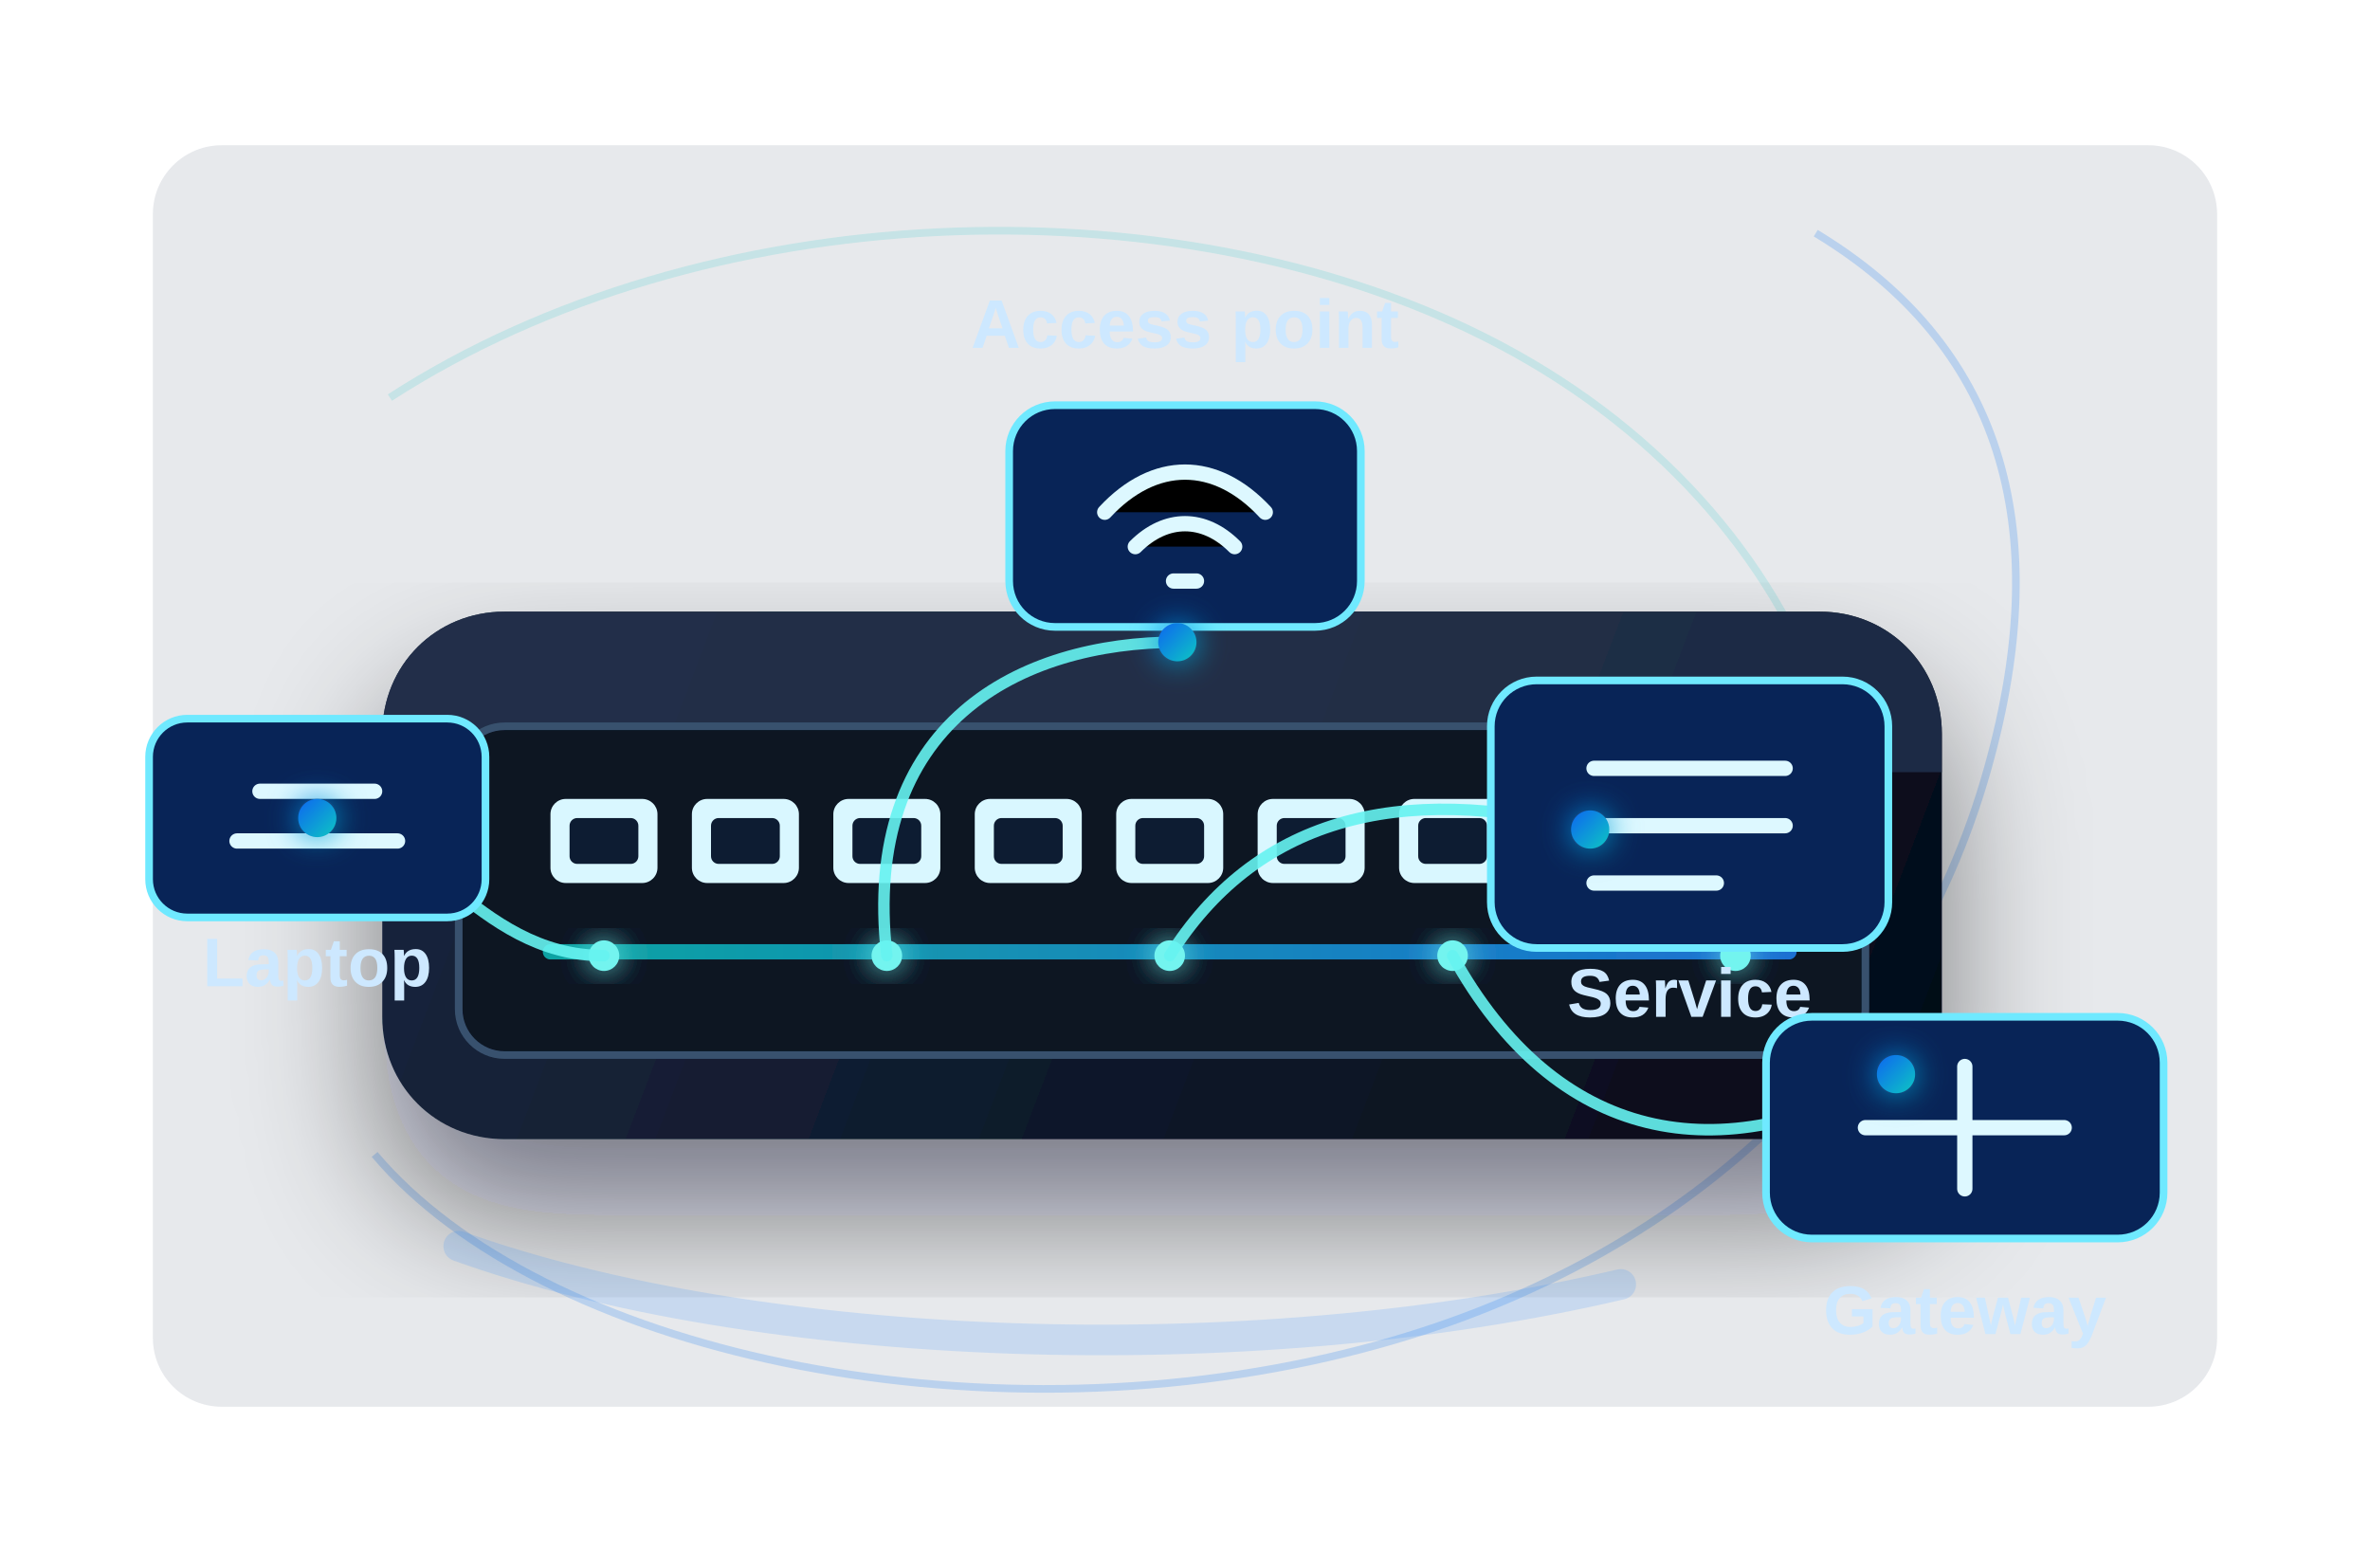
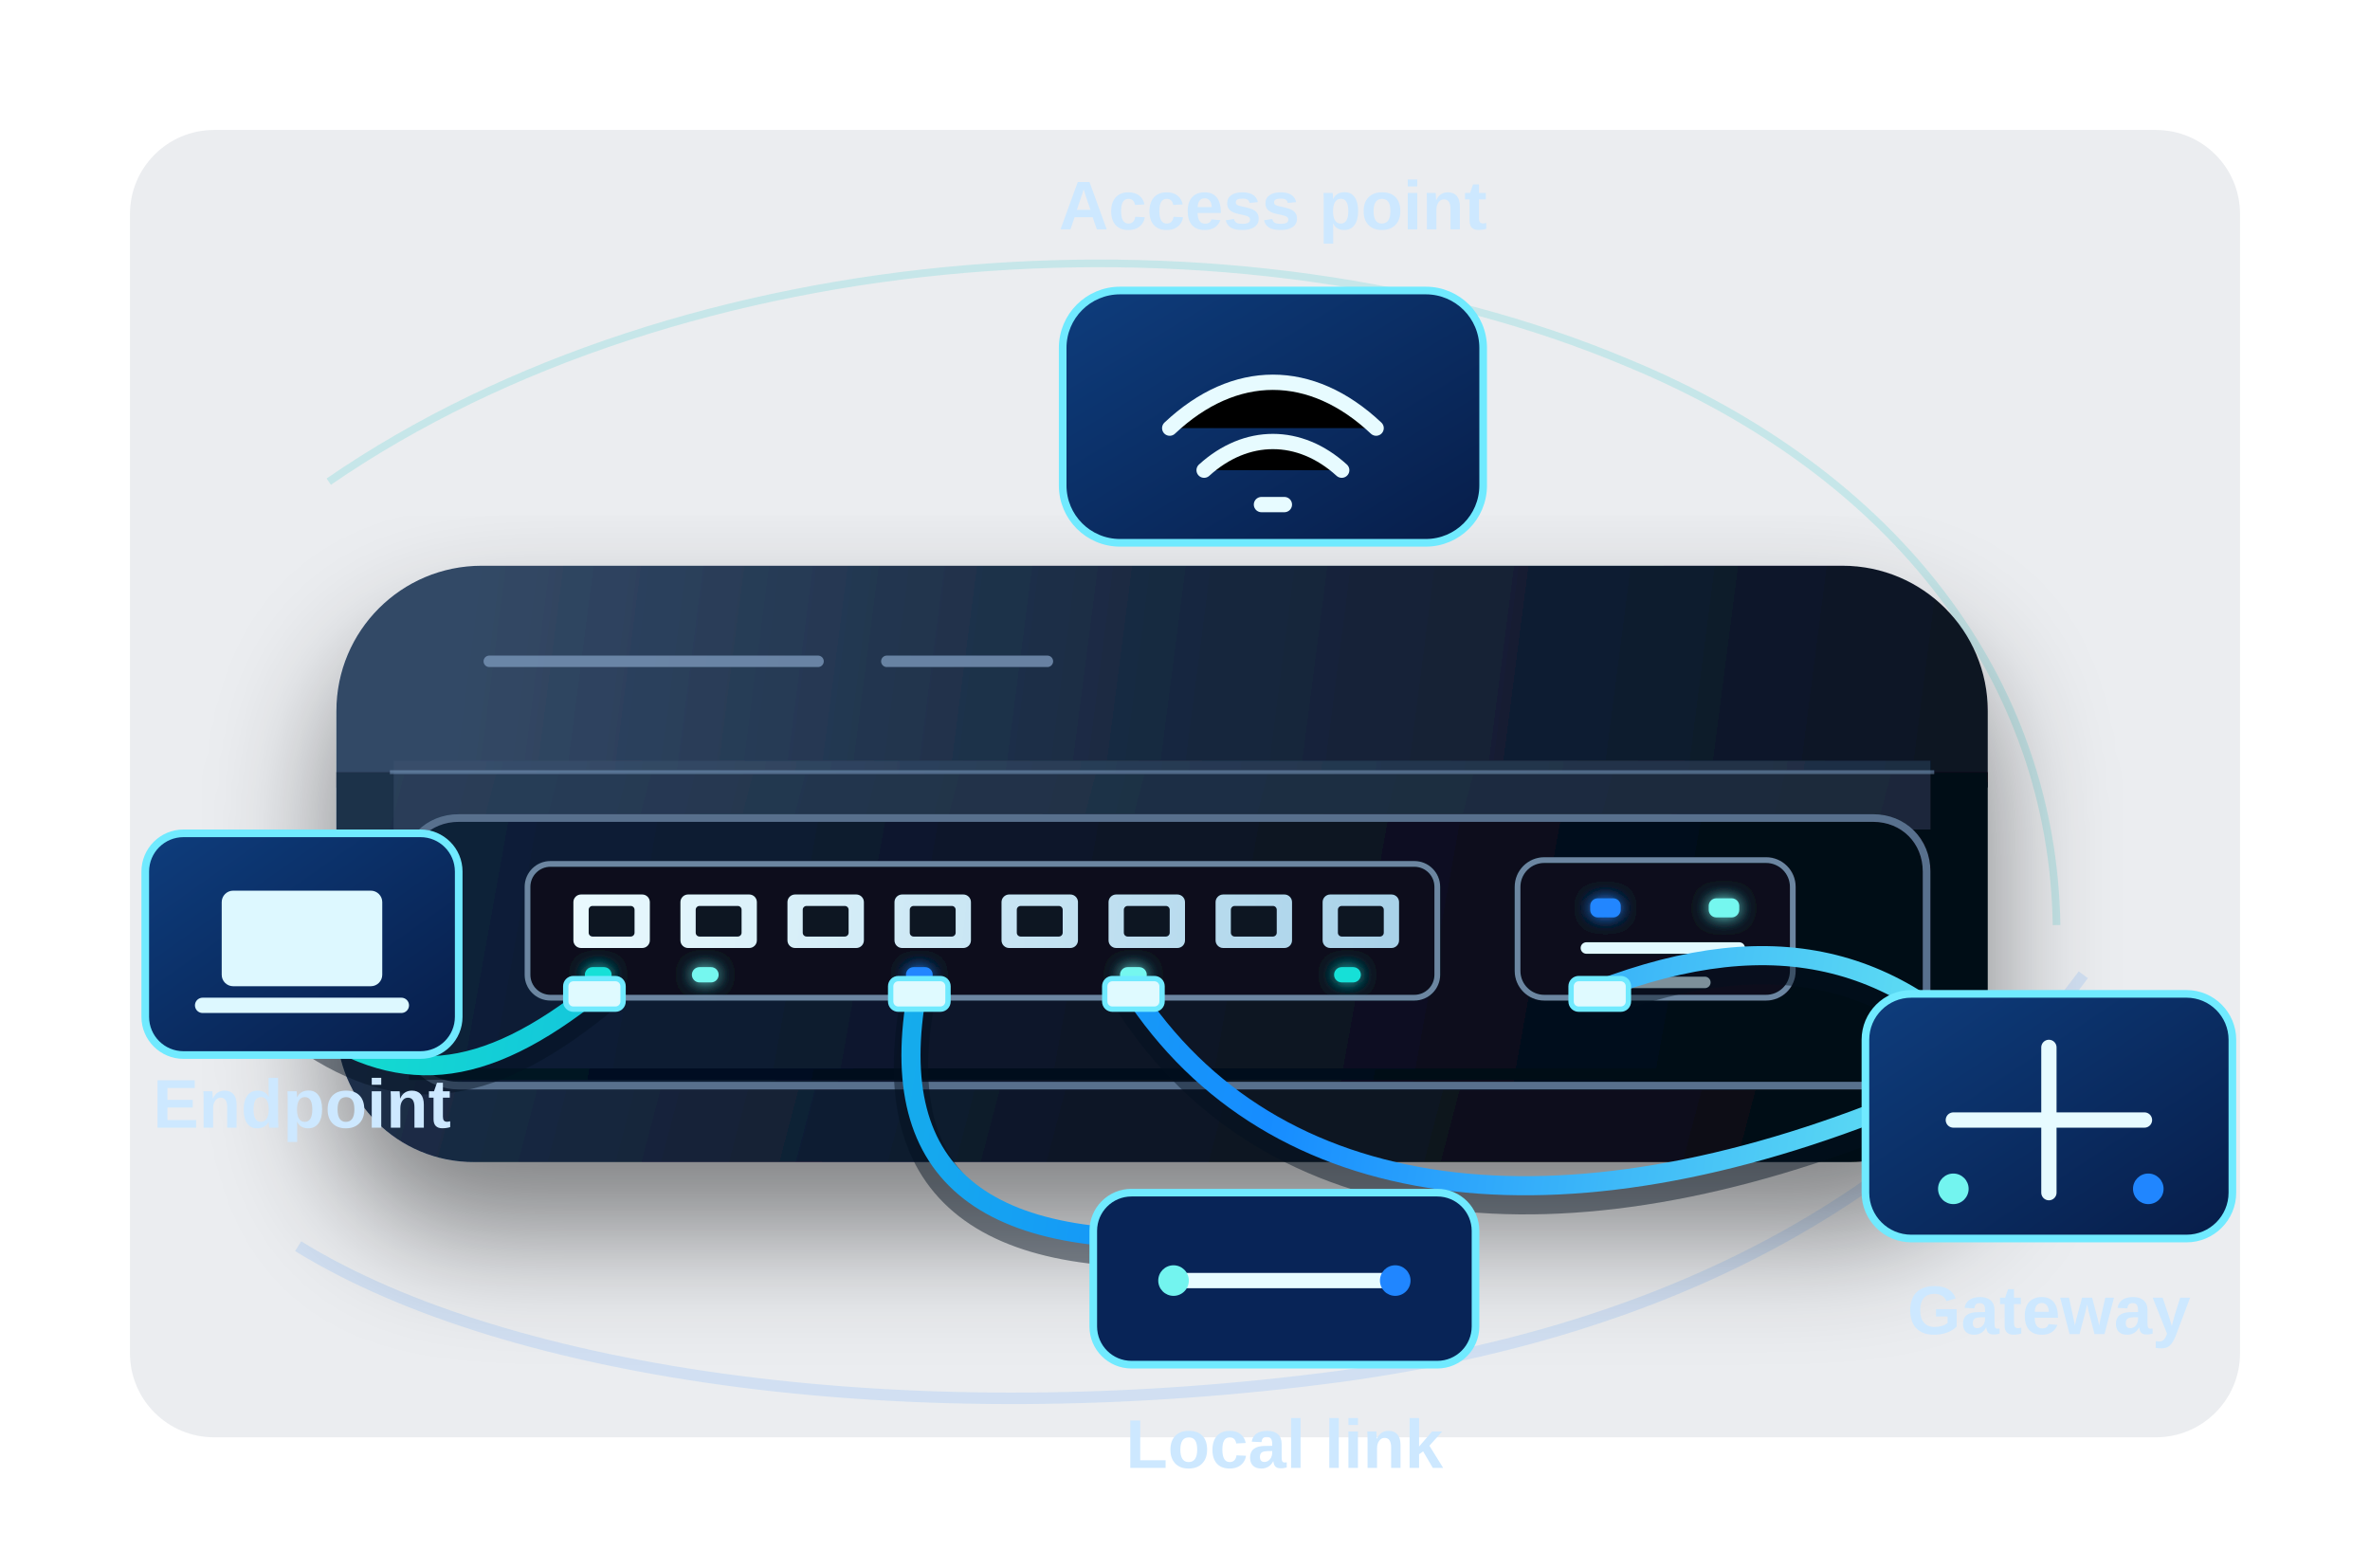
<svg xmlns="http://www.w3.org/2000/svg" width="620" height="410" viewBox="0 0 620 410" role="img" aria-labelledby="title desc">
  <defs>
-     <linearGradient id="switchBody" x1="128" y1="142" x2="512" y2="288" gradientUnits="userSpaceOnUse">
-       <stop stop-color="#18253C" />
-       <stop offset="0.55" stop-color="#0D1728" />
-       <stop offset="1" stop-color="#050C18" />
+     <linearGradient id="switchTop" x1="124" y1="146" x2="512" y2="196" gradientUnits="userSpaceOnUse">
+       <stop stop-color="#334966" />
+       <stop offset="0.48" stop-color="#17283F" />
+       <stop offset="1" stop-color="#0A1323" />
    </linearGradient>
-     <linearGradient id="portGlow" x1="146" y1="220" x2="474" y2="220" gradientUnits="userSpaceOnUse">
-       <stop stop-color="#10C6C3" />
-       <stop offset="1" stop-color="#2086FF" />
+     <linearGradient id="switchFace" x1="104" y1="194" x2="514" y2="302" gradientUnits="userSpaceOnUse">
+       <stop stop-color="#1D304A" />
+       <stop offset="0.46" stop-color="#0B1728" />
+       <stop offset="1" stop-color="#050A13" />
    </linearGradient>
-     <linearGradient id="card" x1="0" y1="0" x2="1" y2="1">
-       <stop stop-color="#0B66F0" />
-       <stop offset="1" stop-color="#10C6C3" />
+     <linearGradient id="frontPlate" x1="126" y1="208" x2="492" y2="274" gradientUnits="userSpaceOnUse">
+       <stop stop-color="#0E2038" />
+       <stop offset="1" stop-color="#040914" />
    </linearGradient>
-     <filter id="softShadow" x="-20%" y="-20%" width="140%" height="150%">
-       <feDropShadow dx="0" dy="20" stdDeviation="18" flood-color="#010713" flood-opacity="0.48" />
+     <linearGradient id="portFace" x1="144" y1="222" x2="362" y2="248" gradientUnits="userSpaceOnUse">
+       <stop stop-color="#ECFBFF" />
+       <stop offset="1" stop-color="#A9D2E9" />
+     </linearGradient>
+     <linearGradient id="cableBlue" x1="102" y1="258" x2="544" y2="326" gradientUnits="userSpaceOnUse">
+       <stop stop-color="#13D8D1" />
+       <stop offset="0.52" stop-color="#168CFF" />
+       <stop offset="1" stop-color="#73F4EF" />
+     </linearGradient>
+     <linearGradient id="deviceFill" x1="0" y1="0" x2="1" y2="1">
+       <stop stop-color="#0E3D7D" />
+       <stop offset="1" stop-color="#071D49" />
+     </linearGradient>
+     <filter id="deviceShadow" x="-20%" y="-20%" width="140%" height="160%">
+       <feDropShadow dx="0" dy="18" stdDeviation="16" flood-color="#010713" flood-opacity="0.46" />
    </filter>
-     <filter id="glow" x="-40%" y="-40%" width="180%" height="180%">
-       <feGaussianBlur stdDeviation="4" result="blur" />
+     <filter id="smallGlow" x="-70%" y="-70%" width="240%" height="240%">
+       <feGaussianBlur stdDeviation="2.1" result="blur" />
      <feMerge>
        <feMergeNode in="blur" />
        <feMergeNode in="SourceGraphic" />
      </feMerge>
    </filter>
  </defs>
-   <rect x="40" y="38" width="540" height="330" rx="18" fill="#061A3E" opacity="0.1" />
-   <path d="M98 302C142 354 255 378 352 354c86-21 147-78 168-153 18-64 3-111-45-140" fill="none" stroke="#1D7DF0" stroke-width="2" opacity="0.22" />
-   <path d="M102 104c82-53 204-57 286-16 90 45 123 141 77 218" fill="none" stroke="#10C6C3" stroke-width="2" opacity="0.16" />
-   <g filter="url(#softShadow)">
-     <path d="M132 160h344c18 0 32 14 32 32v74c0 18-14 32-32 32H132c-18 0-32-14-32-32v-74c0-18 14-32 32-32Z" fill="url(#switchBody)" />
-     <path d="M132 160h344c18 0 32 14 32 32v10H100v-10c0-18 14-32 32-32Z" fill="#23314A" opacity="0.86" />
-     <rect x="120" y="190" width="368" height="86" rx="12" fill="#0A1322" stroke="#38516E" stroke-width="2" />
-     <g fill="#D9F7FF">
-       <rect x="144" y="209" width="28" height="22" rx="4" />
-       <rect x="181" y="209" width="28" height="22" rx="4" />
-       <rect x="218" y="209" width="28" height="22" rx="4" />
-       <rect x="255" y="209" width="28" height="22" rx="4" />
-       <rect x="292" y="209" width="28" height="22" rx="4" />
-       <rect x="329" y="209" width="28" height="22" rx="4" />
-       <rect x="366" y="209" width="28" height="22" rx="4" />
-       <rect x="403" y="209" width="28" height="22" rx="4" />
-       <rect x="440" y="209" width="28" height="22" rx="4" />
-     </g>
-     <g fill="#0F1D33">
-       <rect x="149" y="214" width="18" height="12" rx="2" />
-       <rect x="186" y="214" width="18" height="12" rx="2" />
-       <rect x="223" y="214" width="18" height="12" rx="2" />
-       <rect x="260" y="214" width="18" height="12" rx="2" />
-       <rect x="297" y="214" width="18" height="12" rx="2" />
-       <rect x="334" y="214" width="18" height="12" rx="2" />
-       <rect x="371" y="214" width="18" height="12" rx="2" />
-       <rect x="408" y="214" width="18" height="12" rx="2" />
-       <rect x="445" y="214" width="18" height="12" rx="2" />
-     </g>
-     <path d="M144 249h324" stroke="url(#portGlow)" stroke-width="4" stroke-linecap="round" opacity="0.8" />
-     <g fill="#73F4EF" filter="url(#glow)">
-       <circle cx="158" cy="250" r="4" />
-       <circle cx="232" cy="250" r="4" />
-       <circle cx="306" cy="250" r="4" />
-       <circle cx="380" cy="250" r="4" />
-       <circle cx="454" cy="250" r="4" />
+   <rect x="34" y="34" width="552" height="342" rx="22" fill="#061A3E" opacity="0.08" />
+   <path d="M78 326c55 34 161 49 273 34 87-12 151-47 194-105" fill="none" stroke="#2086FF" stroke-width="3" opacity="0.13" />
+   <path d="M86 126c93-64 238-74 340-31 70 29 111 83 112 147" fill="none" stroke="#10C6C3" stroke-width="2" opacity="0.17" />
+   <g filter="url(#deviceShadow)">
+     <path d="M126 148h356c21 0 38 17 38 38v20H88v-20c0-21 17-38 38-38Z" fill="url(#switchTop)" />
+     <path d="M88 202h432v66c0 20-16 36-36 36H124c-20 0-36-16-36-36v-66Z" fill="url(#switchFace)" />
+     <path d="M103 199h402v18H103Z" fill="#405873" opacity="0.38" />
+     <path d="M120 214h370c8 0 14 6 14 14v42c0 8-6 14-14 14H120c-8 0-14-6-14-14v-42c0-8 6-14 14-14Z" fill="url(#frontPlate)" stroke="#58708D" stroke-width="2" />
+     <path d="M128 173h86M232 173h42" stroke="#7894B6" stroke-width="3" stroke-linecap="round" opacity="0.82" />
+     <path d="M102 202h404" stroke="#7FA2C7" stroke-width="1" opacity="0.5" />
+     <path d="M107 281h394" stroke="#000814" stroke-width="3" opacity="0.58" />
+     <g>
+       <rect x="138" y="226" width="238" height="35" rx="6" fill="#07101D" stroke="#6C86A1" stroke-width="1.5" />
+       <rect x="397" y="225" width="72" height="36" rx="7" fill="#07101D" stroke="#6C86A1" stroke-width="1.5" />
+       <g fill="url(#portFace)">
+         <rect x="150" y="234" width="20" height="14" rx="2" />
+         <rect x="178" y="234" width="20" height="14" rx="2" />
+         <rect x="206" y="234" width="20" height="14" rx="2" />
+         <rect x="234" y="234" width="20" height="14" rx="2" />
+         <rect x="262" y="234" width="20" height="14" rx="2" />
+         <rect x="290" y="234" width="20" height="14" rx="2" />
+         <rect x="318" y="234" width="20" height="14" rx="2" />
+         <rect x="346" y="234" width="20" height="14" rx="2" />
+       </g>
+       <g fill="#0A1323">
+         <rect x="154" y="237" width="12" height="8" rx="1" />
+         <rect x="182" y="237" width="12" height="8" rx="1" />
+         <rect x="210" y="237" width="12" height="8" rx="1" />
+         <rect x="238" y="237" width="12" height="8" rx="1" />
+         <rect x="266" y="237" width="12" height="8" rx="1" />
+         <rect x="294" y="237" width="12" height="8" rx="1" />
+         <rect x="322" y="237" width="12" height="8" rx="1" />
+         <rect x="350" y="237" width="12" height="8" rx="1" />
+       </g>
+       <g filter="url(#smallGlow)">
+         <rect x="153" y="253" width="7" height="4" rx="2" fill="#14E0D7" />
+         <rect x="181" y="253" width="7" height="4" rx="2" fill="#75F7EF" />
+         <rect x="237" y="253" width="7" height="4" rx="2" fill="#2086FF" />
+         <rect x="293" y="253" width="7" height="4" rx="2" fill="#75F7EF" />
+         <rect x="349" y="253" width="7" height="4" rx="2" fill="#14E0D7" />
+         <rect x="416" y="235" width="8" height="5" rx="2" fill="#2086FF" />
+         <rect x="447" y="235" width="8" height="5" rx="2" fill="#75F7EF" />
+       </g>
+       <path d="M415 248h40M415 257h31" stroke="#E2FAFF" stroke-width="3" stroke-linecap="round" />
    </g>
  </g>
-   <g fill="none" stroke="#66F3F1" stroke-width="3" stroke-linecap="round" stroke-linejoin="round" opacity="0.9">
-     <path d="M158 250C124 250 110 214 83 214" />
-     <path d="M232 250c-7-61 35-82 76-82" />
-     <path d="M306 250c22-35 59-46 110-33" />
-     <path d="M380 250c27 49 70 57 116 31" />
+   <g fill="none" stroke="#02101F" stroke-width="9" stroke-linecap="round" stroke-linejoin="round" opacity="0.45">
+     <path d="M156 262C126 286 104 288 78 269" />
+     <path d="M240 262c-9 49 18 70 82 64" />
+     <path d="M296 262c37 57 112 66 202 29" />
+     <path d="M418 262c47-18 81-9 110 27" />
+   </g>
+   <g fill="none" stroke="url(#cableBlue)" stroke-width="5" stroke-linecap="round" stroke-linejoin="round">
+     <path d="M156 259C126 283 104 285 78 266" />
+     <path d="M240 259c-9 49 18 70 82 64" />
+     <path d="M296 259c37 57 112 66 202 29" />
+     <path d="M418 259c47-18 81-9 110 27" />
+   </g>
+   <g fill="#DFFAFF" stroke="#70EAFF" stroke-width="1.4">
+     <rect x="148" y="256" width="15" height="8" rx="2" />
+     <rect x="233" y="256" width="15" height="8" rx="2" />
+     <rect x="289" y="256" width="15" height="8" rx="2" />
+     <rect x="411" y="256" width="15" height="8" rx="2" />
  </g>
  <g>
-     <rect x="39" y="188" width="88" height="52" rx="10" fill="#082457" stroke="#6FE9FF" stroke-width="2" />
-     <path d="M62 220h42M68 207h30" stroke="#DDF8FF" stroke-width="4" stroke-linecap="round" />
-     <text x="83" y="258" text-anchor="middle" fill="#CDE8FF" font-size="18" font-family="Segoe UI, Arial" font-weight="700">Laptop</text>
+     <rect x="38" y="218" width="82" height="58" rx="10" fill="url(#deviceFill)" stroke="#70EAFF" stroke-width="2" />
+     <rect x="58" y="233" width="42" height="25" rx="3" fill="#DDF8FF" />
+     <path d="M53 263h52" stroke="#DDF8FF" stroke-width="4" stroke-linecap="round" />
+     <text x="79" y="295" text-anchor="middle" fill="#CDE8FF" font-size="18" font-family="Segoe UI, Arial" font-weight="600">Endpoint</text>
  </g>
  <g>
-     <rect x="264" y="106" width="92" height="58" rx="12" fill="#082457" stroke="#6FE9FF" stroke-width="2" />
-     <path d="M289 134c13-14 29-14 42 0M297 143c8-8 18-8 26 0M307 152h6" stroke="#DDF8FF" stroke-width="4" stroke-linecap="round" />
-     <text x="310" y="91" text-anchor="middle" fill="#CDE8FF" font-size="18" font-family="Segoe UI, Arial" font-weight="700">Access point</text>
+     <rect x="278" y="76" width="110" height="66" rx="15" fill="url(#deviceFill)" stroke="#70EAFF" stroke-width="2" />
+     <path d="M306 112c17-16 37-16 54 0M315 123c11-10 25-10 36 0M330 132h6" stroke="#E7FBFF" stroke-width="4" stroke-linecap="round" />
+     <text x="333" y="60" text-anchor="middle" fill="#CDE8FF" font-size="18" font-family="Segoe UI, Arial" font-weight="600">Access point</text>
  </g>
  <g>
-     <rect x="390" y="178" width="104" height="70" rx="12" fill="#082457" stroke="#6FE9FF" stroke-width="2" />
-     <path d="M417 201h50M417 216h50M417 231h32" stroke="#DDF8FF" stroke-width="4" stroke-linecap="round" />
-     <text x="442" y="266" text-anchor="middle" fill="#CDE8FF" font-size="18" font-family="Segoe UI, Arial" font-weight="700">Service</text>
+     <rect x="488" y="260" width="96" height="64" rx="12" fill="url(#deviceFill)" stroke="#70EAFF" stroke-width="2" />
+     <path d="M511 293h50M536 274v38" stroke="#E7FBFF" stroke-width="4" stroke-linecap="round" />
+     <circle cx="511" cy="311" r="4" fill="#73F4EF" />
+     <circle cx="562" cy="311" r="4" fill="#2086FF" />
+     <text x="536" y="349" text-anchor="middle" fill="#CDE8FF" font-size="18" font-family="Segoe UI, Arial" font-weight="600">Gateway</text>
  </g>
  <g>
-     <rect x="462" y="266" width="104" height="58" rx="12" fill="#082457" stroke="#6FE9FF" stroke-width="2" />
-     <path d="M488 295h52M514 279v32" stroke="#DDF8FF" stroke-width="4" stroke-linecap="round" />
-     <text x="514" y="349" text-anchor="middle" fill="#CDE8FF" font-size="18" font-family="Segoe UI, Arial" font-weight="700">Gateway</text>
+     <rect x="286" y="312" width="100" height="45" rx="10" fill="#082457" stroke="#70EAFF" stroke-width="2" />
+     <path d="M307 335h58" stroke="#E7FBFF" stroke-width="4" stroke-linecap="round" />
+     <circle cx="307" cy="335" r="4" fill="#73F4EF" />
+     <circle cx="365" cy="335" r="4" fill="#2086FF" />
+     <text x="336" y="384" text-anchor="middle" fill="#CDE8FF" font-size="18" font-family="Segoe UI, Arial" font-weight="600">Local link</text>
  </g>
-   <g filter="url(#glow)" fill="url(#card)">
-     <circle cx="83" cy="214" r="5" />
-     <circle cx="308" cy="168" r="5" />
-     <circle cx="416" cy="217" r="5" />
-     <circle cx="496" cy="281" r="5" />
-   </g>
-   <path d="M120 326c78 28 206 33 304 10" fill="none" stroke="#2086FF" stroke-width="8" stroke-linecap="round" opacity="0.16" />
</svg>
